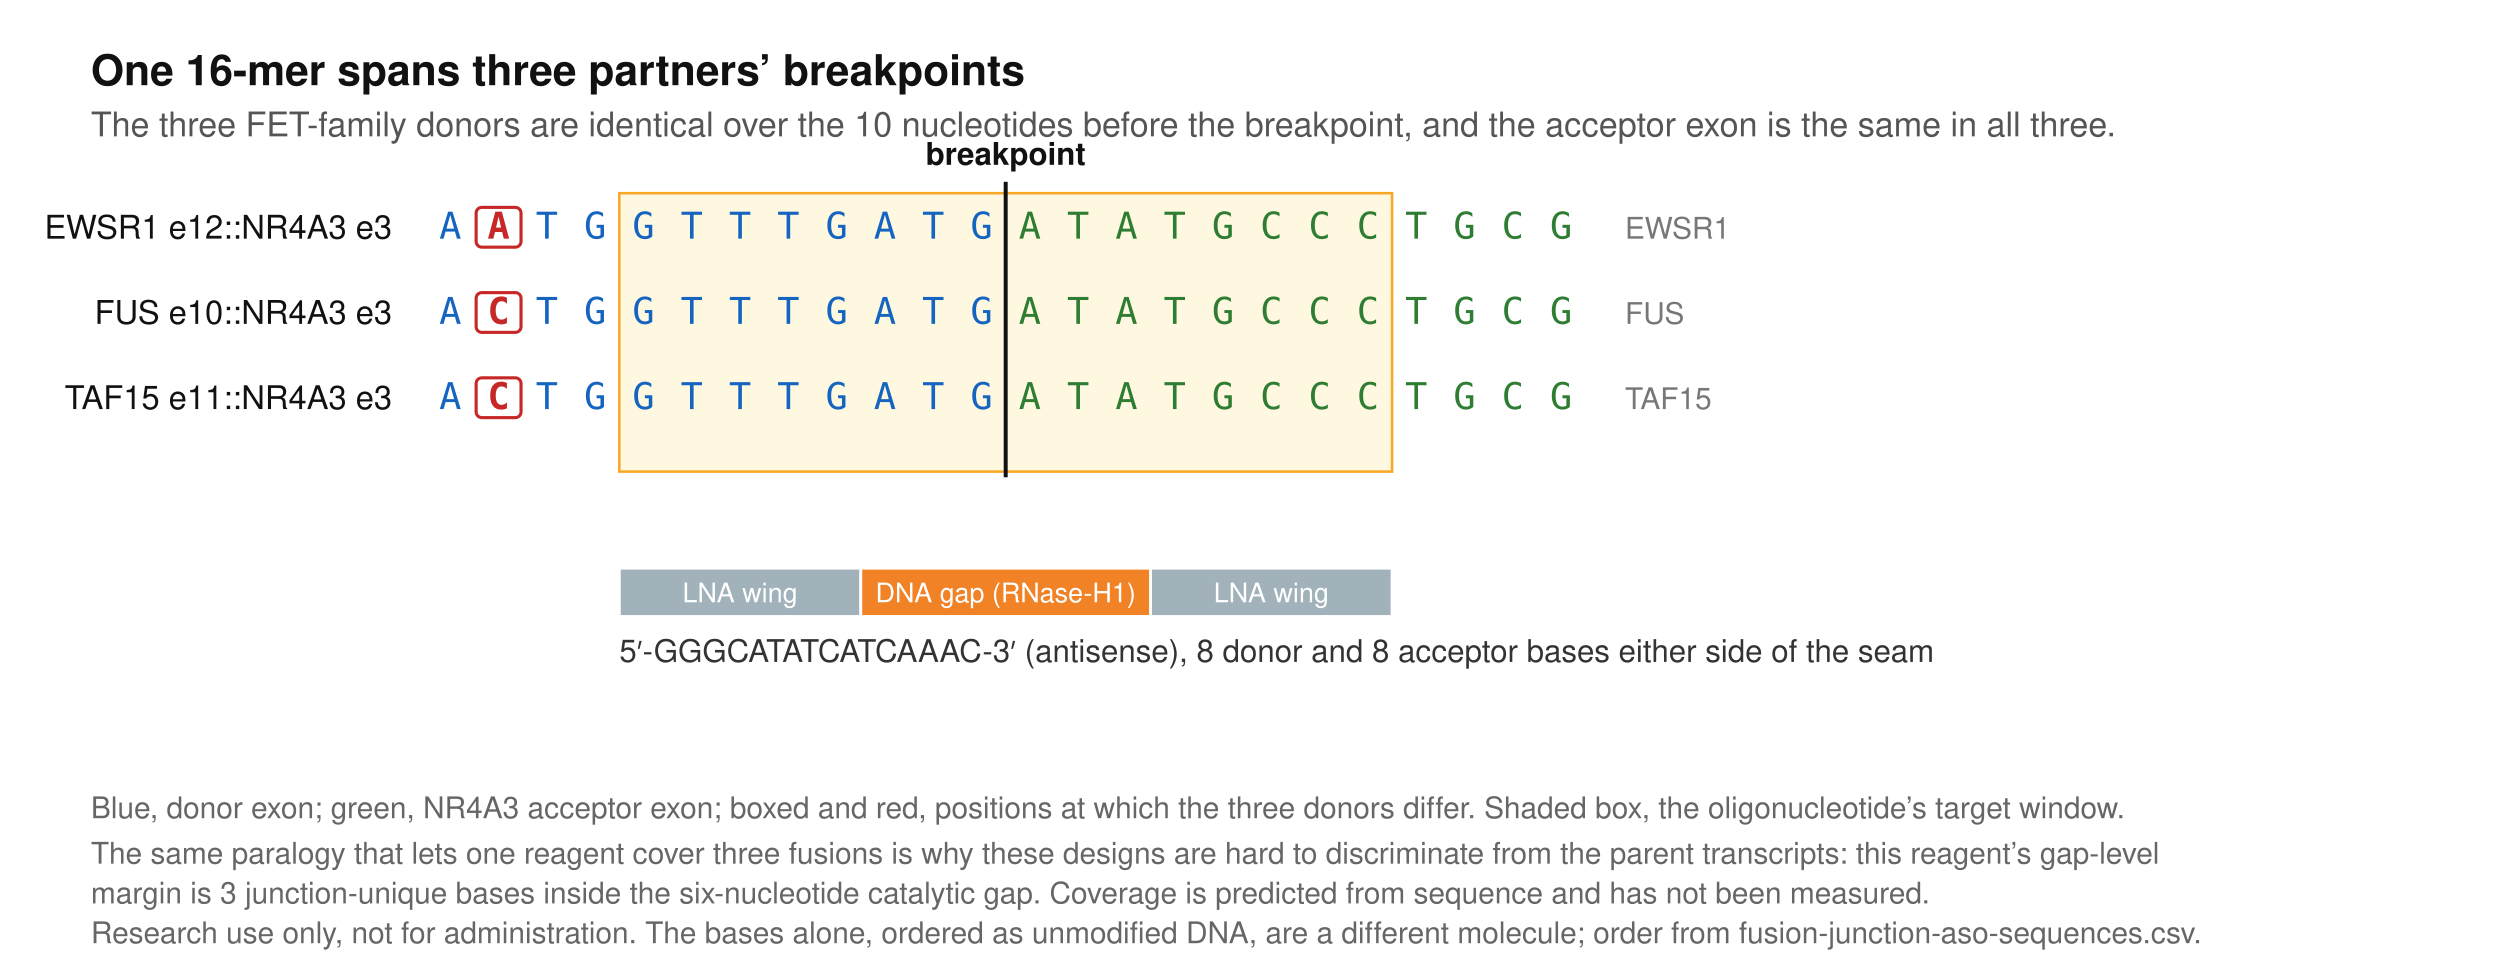
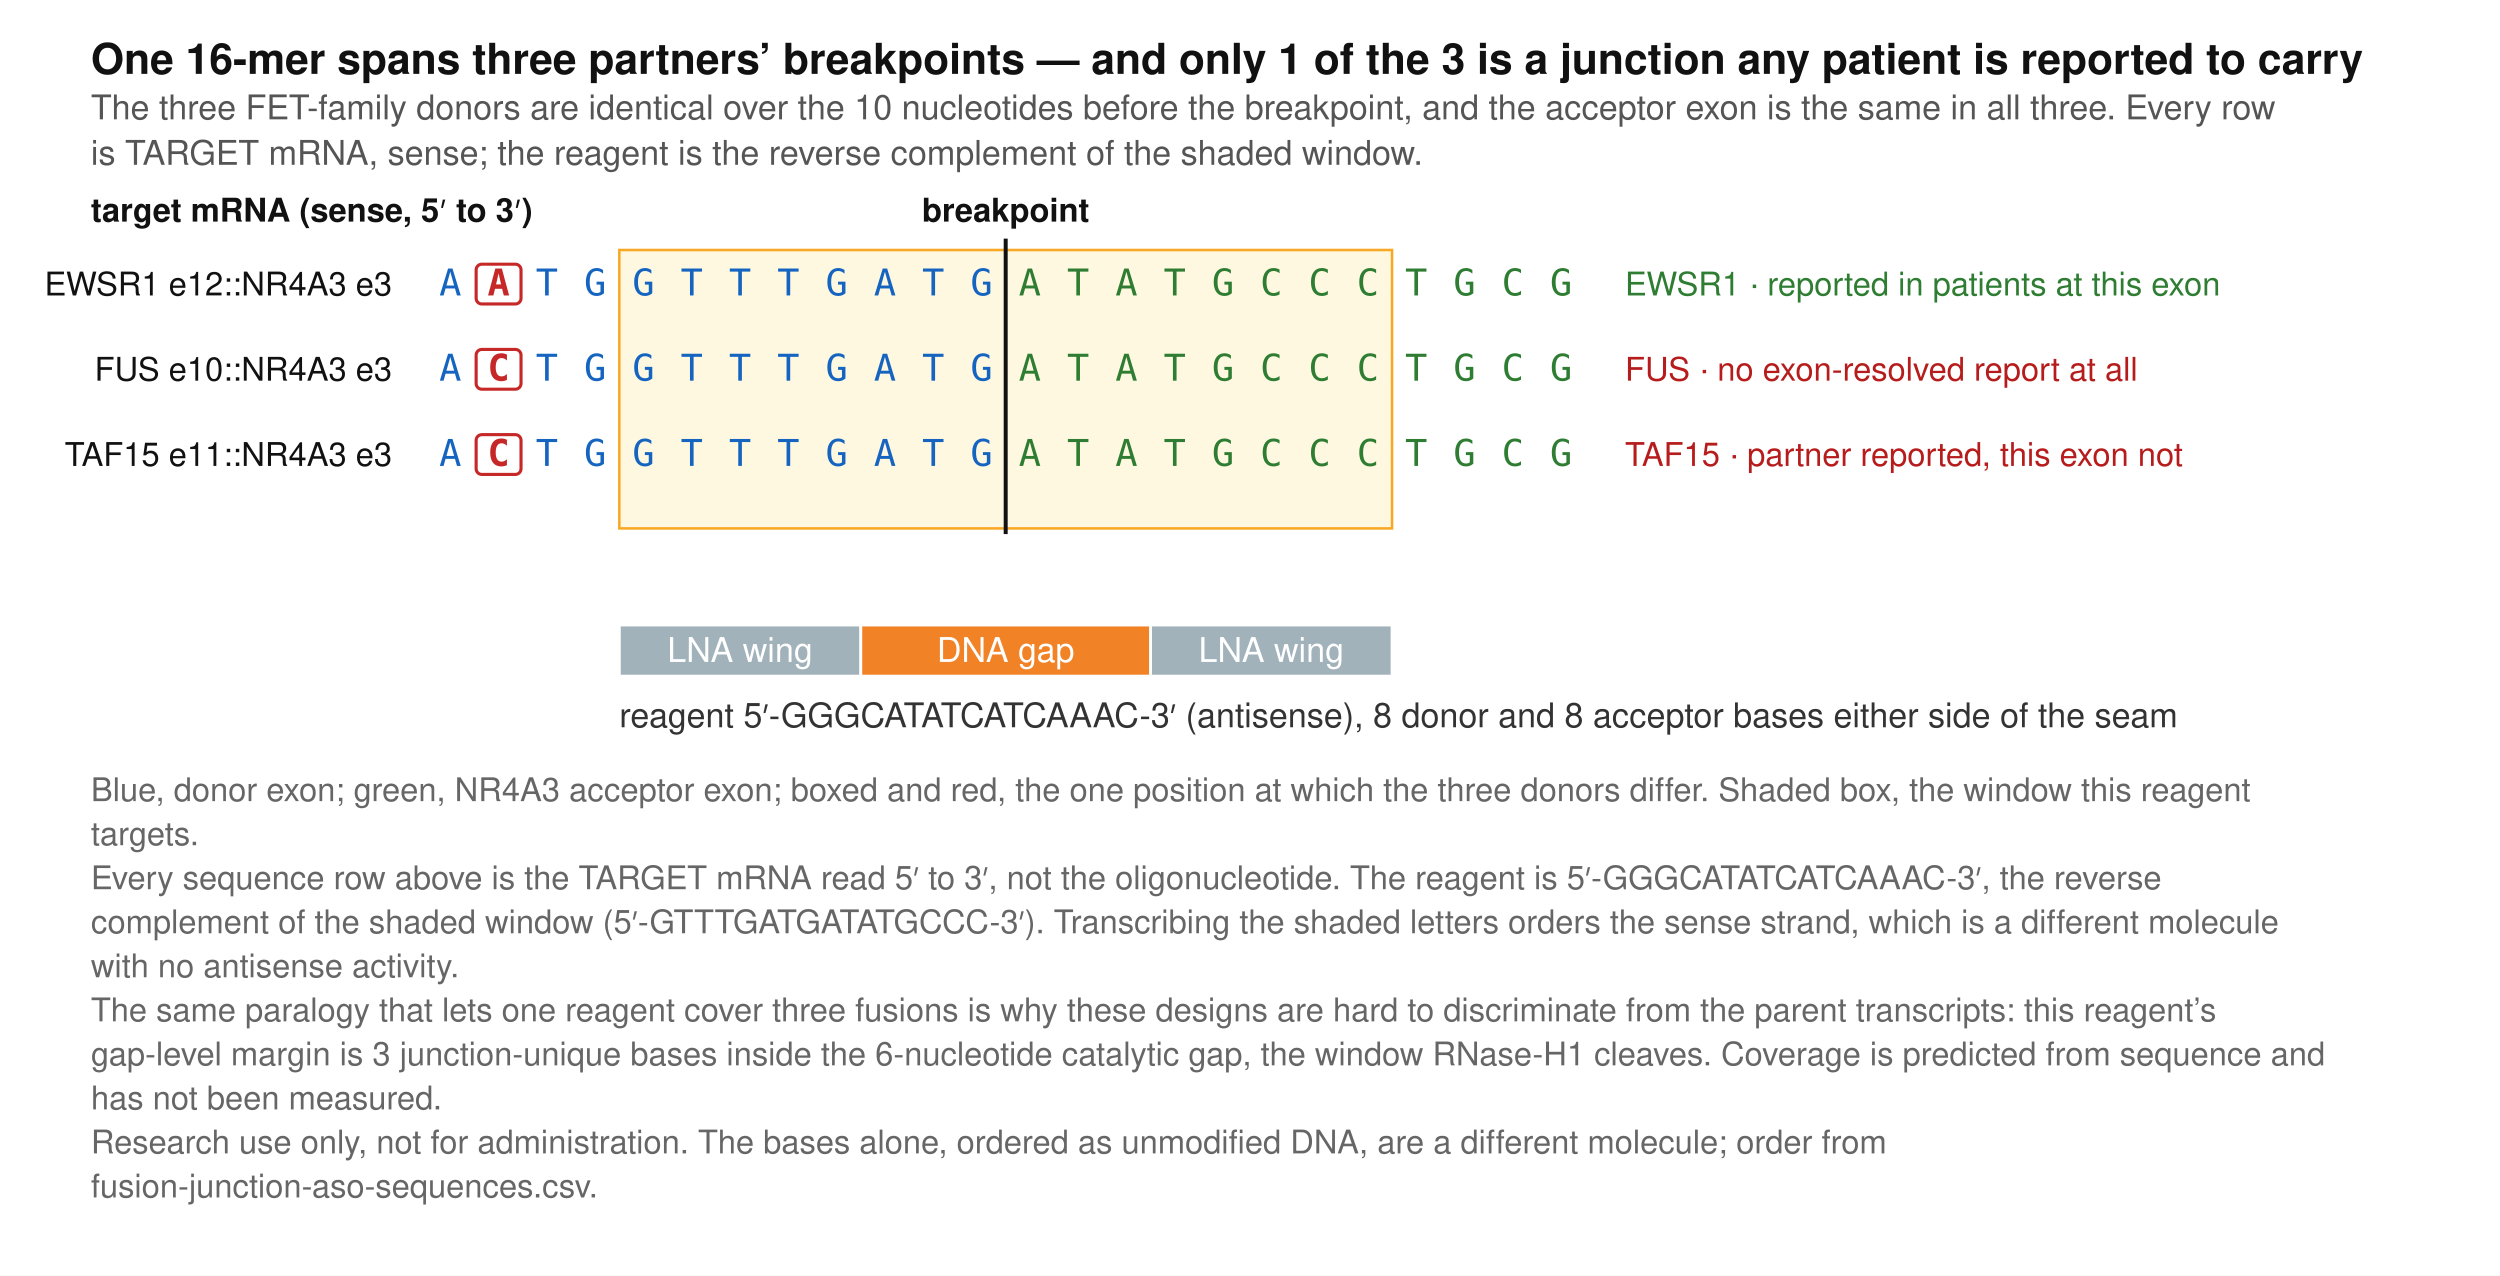
- <svg xmlns="http://www.w3.org/2000/svg" width="880" height="340" viewBox="0 0 880 340" font-family="Helvetica,Arial,sans-serif">
-   <rect width="880" height="340" fill="#ffffff" />
-   <text x="32" y="30" font-size="15" fill="#111" font-weight="600">One 16-mer spans three partners’ breakpoints</text>
-   <text x="32" y="48" font-size="12" fill="#555">The three FET-family donors are identical over the 10 nucleotides before the breakpoint, and the acceptor exon is the same in all three.</text>
-   <rect x="218" y="68" width="272" height="98" fill="#fff8e1" stroke="#f9a825" stroke-width="0.9" />
-   <text x="138" y="84" font-size="11.5" fill="#111" text-anchor="end">EWSR1 e12::NR4A3 e3</text>
-   <text x="158.5" y="84" font-size="13" fill="#1565c0" font-family="monospace" font-weight="400" text-anchor="middle">A</text>
-   <rect x="167.6" y="73" width="15.8" height="14" rx="2" fill="none" stroke="#c62828" stroke-width="1.1" />
-   <text x="175.5" y="84" font-size="13" fill="#c62828" font-family="monospace" font-weight="700" text-anchor="middle">A</text>
-   <text x="192.5" y="84" font-size="13" fill="#1565c0" font-family="monospace" font-weight="400" text-anchor="middle">T</text>
-   <text x="209.5" y="84" font-size="13" fill="#1565c0" font-family="monospace" font-weight="400" text-anchor="middle">G</text>
-   <text x="226.5" y="84" font-size="13" fill="#1565c0" font-family="monospace" font-weight="400" text-anchor="middle">G</text>
-   <text x="243.5" y="84" font-size="13" fill="#1565c0" font-family="monospace" font-weight="400" text-anchor="middle">T</text>
-   <text x="260.5" y="84" font-size="13" fill="#1565c0" font-family="monospace" font-weight="400" text-anchor="middle">T</text>
-   <text x="277.5" y="84" font-size="13" fill="#1565c0" font-family="monospace" font-weight="400" text-anchor="middle">T</text>
-   <text x="294.5" y="84" font-size="13" fill="#1565c0" font-family="monospace" font-weight="400" text-anchor="middle">G</text>
-   <text x="311.5" y="84" font-size="13" fill="#1565c0" font-family="monospace" font-weight="400" text-anchor="middle">A</text>
-   <text x="328.5" y="84" font-size="13" fill="#1565c0" font-family="monospace" font-weight="400" text-anchor="middle">T</text>
-   <text x="345.5" y="84" font-size="13" fill="#1565c0" font-family="monospace" font-weight="400" text-anchor="middle">G</text>
-   <text x="362.5" y="84" font-size="13" fill="#2e7d32" font-family="monospace" font-weight="400" text-anchor="middle">A</text>
-   <text x="379.5" y="84" font-size="13" fill="#2e7d32" font-family="monospace" font-weight="400" text-anchor="middle">T</text>
-   <text x="396.5" y="84" font-size="13" fill="#2e7d32" font-family="monospace" font-weight="400" text-anchor="middle">A</text>
-   <text x="413.5" y="84" font-size="13" fill="#2e7d32" font-family="monospace" font-weight="400" text-anchor="middle">T</text>
-   <text x="430.5" y="84" font-size="13" fill="#2e7d32" font-family="monospace" font-weight="400" text-anchor="middle">G</text>
-   <text x="447.5" y="84" font-size="13" fill="#2e7d32" font-family="monospace" font-weight="400" text-anchor="middle">C</text>
-   <text x="464.5" y="84" font-size="13" fill="#2e7d32" font-family="monospace" font-weight="400" text-anchor="middle">C</text>
-   <text x="481.5" y="84" font-size="13" fill="#2e7d32" font-family="monospace" font-weight="400" text-anchor="middle">C</text>
-   <text x="498.5" y="84" font-size="13" fill="#2e7d32" font-family="monospace" font-weight="400" text-anchor="middle">T</text>
-   <text x="515.5" y="84" font-size="13" fill="#2e7d32" font-family="monospace" font-weight="400" text-anchor="middle">G</text>
-   <text x="532.5" y="84" font-size="13" fill="#2e7d32" font-family="monospace" font-weight="400" text-anchor="middle">C</text>
-   <text x="549.5" y="84" font-size="13" fill="#2e7d32" font-family="monospace" font-weight="400" text-anchor="middle">G</text>
-   <text x="572" y="84" font-size="10.5" fill="#777">EWSR1</text>
-   <text x="138" y="114" font-size="11.5" fill="#111" text-anchor="end">FUS e10::NR4A3 e3</text>
-   <text x="158.5" y="114" font-size="13" fill="#1565c0" font-family="monospace" font-weight="400" text-anchor="middle">A</text>
-   <rect x="167.6" y="103" width="15.8" height="14" rx="2" fill="none" stroke="#c62828" stroke-width="1.1" />
-   <text x="175.5" y="114" font-size="13" fill="#c62828" font-family="monospace" font-weight="700" text-anchor="middle">C</text>
-   <text x="192.5" y="114" font-size="13" fill="#1565c0" font-family="monospace" font-weight="400" text-anchor="middle">T</text>
-   <text x="209.5" y="114" font-size="13" fill="#1565c0" font-family="monospace" font-weight="400" text-anchor="middle">G</text>
-   <text x="226.5" y="114" font-size="13" fill="#1565c0" font-family="monospace" font-weight="400" text-anchor="middle">G</text>
-   <text x="243.5" y="114" font-size="13" fill="#1565c0" font-family="monospace" font-weight="400" text-anchor="middle">T</text>
-   <text x="260.5" y="114" font-size="13" fill="#1565c0" font-family="monospace" font-weight="400" text-anchor="middle">T</text>
-   <text x="277.5" y="114" font-size="13" fill="#1565c0" font-family="monospace" font-weight="400" text-anchor="middle">T</text>
-   <text x="294.5" y="114" font-size="13" fill="#1565c0" font-family="monospace" font-weight="400" text-anchor="middle">G</text>
-   <text x="311.5" y="114" font-size="13" fill="#1565c0" font-family="monospace" font-weight="400" text-anchor="middle">A</text>
-   <text x="328.5" y="114" font-size="13" fill="#1565c0" font-family="monospace" font-weight="400" text-anchor="middle">T</text>
-   <text x="345.5" y="114" font-size="13" fill="#1565c0" font-family="monospace" font-weight="400" text-anchor="middle">G</text>
-   <text x="362.5" y="114" font-size="13" fill="#2e7d32" font-family="monospace" font-weight="400" text-anchor="middle">A</text>
-   <text x="379.5" y="114" font-size="13" fill="#2e7d32" font-family="monospace" font-weight="400" text-anchor="middle">T</text>
-   <text x="396.5" y="114" font-size="13" fill="#2e7d32" font-family="monospace" font-weight="400" text-anchor="middle">A</text>
-   <text x="413.5" y="114" font-size="13" fill="#2e7d32" font-family="monospace" font-weight="400" text-anchor="middle">T</text>
-   <text x="430.5" y="114" font-size="13" fill="#2e7d32" font-family="monospace" font-weight="400" text-anchor="middle">G</text>
-   <text x="447.5" y="114" font-size="13" fill="#2e7d32" font-family="monospace" font-weight="400" text-anchor="middle">C</text>
-   <text x="464.5" y="114" font-size="13" fill="#2e7d32" font-family="monospace" font-weight="400" text-anchor="middle">C</text>
-   <text x="481.5" y="114" font-size="13" fill="#2e7d32" font-family="monospace" font-weight="400" text-anchor="middle">C</text>
-   <text x="498.5" y="114" font-size="13" fill="#2e7d32" font-family="monospace" font-weight="400" text-anchor="middle">T</text>
-   <text x="515.5" y="114" font-size="13" fill="#2e7d32" font-family="monospace" font-weight="400" text-anchor="middle">G</text>
-   <text x="532.5" y="114" font-size="13" fill="#2e7d32" font-family="monospace" font-weight="400" text-anchor="middle">C</text>
-   <text x="549.5" y="114" font-size="13" fill="#2e7d32" font-family="monospace" font-weight="400" text-anchor="middle">G</text>
-   <text x="572" y="114" font-size="10.5" fill="#777">FUS</text>
-   <text x="138" y="144" font-size="11.5" fill="#111" text-anchor="end">TAF15 e11::NR4A3 e3</text>
-   <text x="158.5" y="144" font-size="13" fill="#1565c0" font-family="monospace" font-weight="400" text-anchor="middle">A</text>
-   <rect x="167.6" y="133" width="15.8" height="14" rx="2" fill="none" stroke="#c62828" stroke-width="1.1" />
-   <text x="175.5" y="144" font-size="13" fill="#c62828" font-family="monospace" font-weight="700" text-anchor="middle">C</text>
-   <text x="192.5" y="144" font-size="13" fill="#1565c0" font-family="monospace" font-weight="400" text-anchor="middle">T</text>
-   <text x="209.5" y="144" font-size="13" fill="#1565c0" font-family="monospace" font-weight="400" text-anchor="middle">G</text>
-   <text x="226.5" y="144" font-size="13" fill="#1565c0" font-family="monospace" font-weight="400" text-anchor="middle">G</text>
-   <text x="243.5" y="144" font-size="13" fill="#1565c0" font-family="monospace" font-weight="400" text-anchor="middle">T</text>
-   <text x="260.5" y="144" font-size="13" fill="#1565c0" font-family="monospace" font-weight="400" text-anchor="middle">T</text>
-   <text x="277.5" y="144" font-size="13" fill="#1565c0" font-family="monospace" font-weight="400" text-anchor="middle">T</text>
-   <text x="294.5" y="144" font-size="13" fill="#1565c0" font-family="monospace" font-weight="400" text-anchor="middle">G</text>
-   <text x="311.5" y="144" font-size="13" fill="#1565c0" font-family="monospace" font-weight="400" text-anchor="middle">A</text>
-   <text x="328.5" y="144" font-size="13" fill="#1565c0" font-family="monospace" font-weight="400" text-anchor="middle">T</text>
-   <text x="345.5" y="144" font-size="13" fill="#1565c0" font-family="monospace" font-weight="400" text-anchor="middle">G</text>
-   <text x="362.5" y="144" font-size="13" fill="#2e7d32" font-family="monospace" font-weight="400" text-anchor="middle">A</text>
-   <text x="379.5" y="144" font-size="13" fill="#2e7d32" font-family="monospace" font-weight="400" text-anchor="middle">T</text>
-   <text x="396.5" y="144" font-size="13" fill="#2e7d32" font-family="monospace" font-weight="400" text-anchor="middle">A</text>
-   <text x="413.5" y="144" font-size="13" fill="#2e7d32" font-family="monospace" font-weight="400" text-anchor="middle">T</text>
-   <text x="430.5" y="144" font-size="13" fill="#2e7d32" font-family="monospace" font-weight="400" text-anchor="middle">G</text>
-   <text x="447.5" y="144" font-size="13" fill="#2e7d32" font-family="monospace" font-weight="400" text-anchor="middle">C</text>
-   <text x="464.5" y="144" font-size="13" fill="#2e7d32" font-family="monospace" font-weight="400" text-anchor="middle">C</text>
-   <text x="481.5" y="144" font-size="13" fill="#2e7d32" font-family="monospace" font-weight="400" text-anchor="middle">C</text>
-   <text x="498.5" y="144" font-size="13" fill="#2e7d32" font-family="monospace" font-weight="400" text-anchor="middle">T</text>
-   <text x="515.5" y="144" font-size="13" fill="#2e7d32" font-family="monospace" font-weight="400" text-anchor="middle">G</text>
-   <text x="532.5" y="144" font-size="13" fill="#2e7d32" font-family="monospace" font-weight="400" text-anchor="middle">C</text>
-   <text x="549.5" y="144" font-size="13" fill="#2e7d32" font-family="monospace" font-weight="400" text-anchor="middle">G</text>
-   <text x="572" y="144" font-size="10.5" fill="#777">TAF15</text>
-   <line x1="354" y1="64" x2="354" y2="168" stroke="#111" stroke-width="1.4" />
-   <text x="354" y="58" font-size="11" fill="#111" text-anchor="middle" font-weight="600">breakpoint</text>
-   <rect x="218" y="200" width="85" height="17" fill="#90a4ae" opacity="0.85" stroke="#ffffff" />
-   <text x="260.5" y="212" font-size="9.5" fill="#ffffff" text-anchor="middle">LNA wing</text>
-   <rect x="303" y="200" width="102" height="17" fill="#ef6c00" opacity="0.85" stroke="#ffffff" />
-   <text x="354.0" y="212" font-size="9.5" fill="#ffffff" text-anchor="middle">DNA gap (RNase-H1)</text>
-   <rect x="405" y="200" width="85" height="17" fill="#90a4ae" opacity="0.85" stroke="#ffffff" />
-   <text x="447.5" y="212" font-size="9.5" fill="#ffffff" text-anchor="middle">LNA wing</text>
-   <text x="218" y="233" font-size="11" fill="#333">5′-GGGCATATCATCAAAC-3′ (antisense), 8 donor and 8 acceptor bases either side of the seam</text>
-   <text x="32" y="288" font-size="10.5" fill="#666">Blue, donor exon; green, NR4A3 acceptor exon; boxed and red, positions at which the three donors differ. Shaded box, the oligonucleotide’s target window.</text>
-   <text x="32" y="304" font-size="10.5" fill="#666">The same paralogy that lets one reagent cover three fusions is why these designs are hard to discriminate from the parent transcripts: this reagent’s gap-level</text>
-   <text x="32" y="318" font-size="10.5" fill="#666">margin is 3 junction-unique bases inside the six-nucleotide catalytic gap. Coverage is predicted from sequence and has not been measured.</text>
-   <text x="32" y="332" font-size="10.5" fill="#666">Research use only, not for administration. The bases alone, ordered as unmodified DNA, are a different molecule; order from fusion-junction-aso-sequences.csv.</text>
+ <svg xmlns="http://www.w3.org/2000/svg" width="880" height="449" viewBox="0 0 880 449" font-family="Helvetica,Arial,sans-serif">
+   <rect width="880" height="449" fill="#ffffff" />
+   <text x="32" y="26" font-size="15" fill="#111" font-weight="600">One 16-mer spans three partners’ breakpoints — and only 1 of the 3 is a junction any patient is reported to carry</text>
+   <text x="32" y="42" font-size="12" fill="#555">The three FET-family donors are identical over the 10 nucleotides before the breakpoint, and the acceptor exon is the same in all three. Every row</text>
+   <text x="32" y="58" font-size="12" fill="#555">is TARGET mRNA, sense; the reagent is the reverse complement of the shaded window.</text>
+   <text x="32" y="78" font-size="11.5" fill="#111" font-weight="600">target mRNA (sense, 5′ to 3′)</text>
+   <rect x="218" y="88" width="272" height="98" fill="#fff8e1" stroke="#f9a825" stroke-width="0.9" />
+   <text x="138" y="104" font-size="11.5" fill="#111" text-anchor="end">EWSR1 e12::NR4A3 e3</text>
+   <text x="158.5" y="104" font-size="13" fill="#1565c0" font-family="monospace" font-weight="400" text-anchor="middle">A</text>
+   <rect x="167.6" y="93" width="15.8" height="14" rx="2" fill="none" stroke="#c62828" stroke-width="1.1" />
+   <text x="175.5" y="104" font-size="13" fill="#c62828" font-family="monospace" font-weight="700" text-anchor="middle">A</text>
+   <text x="192.5" y="104" font-size="13" fill="#1565c0" font-family="monospace" font-weight="400" text-anchor="middle">T</text>
+   <text x="209.5" y="104" font-size="13" fill="#1565c0" font-family="monospace" font-weight="400" text-anchor="middle">G</text>
+   <text x="226.5" y="104" font-size="13" fill="#1565c0" font-family="monospace" font-weight="400" text-anchor="middle">G</text>
+   <text x="243.5" y="104" font-size="13" fill="#1565c0" font-family="monospace" font-weight="400" text-anchor="middle">T</text>
+   <text x="260.5" y="104" font-size="13" fill="#1565c0" font-family="monospace" font-weight="400" text-anchor="middle">T</text>
+   <text x="277.5" y="104" font-size="13" fill="#1565c0" font-family="monospace" font-weight="400" text-anchor="middle">T</text>
+   <text x="294.5" y="104" font-size="13" fill="#1565c0" font-family="monospace" font-weight="400" text-anchor="middle">G</text>
+   <text x="311.5" y="104" font-size="13" fill="#1565c0" font-family="monospace" font-weight="400" text-anchor="middle">A</text>
+   <text x="328.5" y="104" font-size="13" fill="#1565c0" font-family="monospace" font-weight="400" text-anchor="middle">T</text>
+   <text x="345.5" y="104" font-size="13" fill="#1565c0" font-family="monospace" font-weight="400" text-anchor="middle">G</text>
+   <text x="362.5" y="104" font-size="13" fill="#2e7d32" font-family="monospace" font-weight="400" text-anchor="middle">A</text>
+   <text x="379.5" y="104" font-size="13" fill="#2e7d32" font-family="monospace" font-weight="400" text-anchor="middle">T</text>
+   <text x="396.5" y="104" font-size="13" fill="#2e7d32" font-family="monospace" font-weight="400" text-anchor="middle">A</text>
+   <text x="413.5" y="104" font-size="13" fill="#2e7d32" font-family="monospace" font-weight="400" text-anchor="middle">T</text>
+   <text x="430.5" y="104" font-size="13" fill="#2e7d32" font-family="monospace" font-weight="400" text-anchor="middle">G</text>
+   <text x="447.5" y="104" font-size="13" fill="#2e7d32" font-family="monospace" font-weight="400" text-anchor="middle">C</text>
+   <text x="464.5" y="104" font-size="13" fill="#2e7d32" font-family="monospace" font-weight="400" text-anchor="middle">C</text>
+   <text x="481.5" y="104" font-size="13" fill="#2e7d32" font-family="monospace" font-weight="400" text-anchor="middle">C</text>
+   <text x="498.5" y="104" font-size="13" fill="#2e7d32" font-family="monospace" font-weight="400" text-anchor="middle">T</text>
+   <text x="515.5" y="104" font-size="13" fill="#2e7d32" font-family="monospace" font-weight="400" text-anchor="middle">G</text>
+   <text x="532.5" y="104" font-size="13" fill="#2e7d32" font-family="monospace" font-weight="400" text-anchor="middle">C</text>
+   <text x="549.5" y="104" font-size="13" fill="#2e7d32" font-family="monospace" font-weight="400" text-anchor="middle">G</text>
+   <text x="572" y="104" font-size="11.5" fill="#2e7d32">EWSR1 · reported in patients at this exon</text>
+   <text x="138" y="134" font-size="11.5" fill="#111" text-anchor="end">FUS e10::NR4A3 e3</text>
+   <text x="158.5" y="134" font-size="13" fill="#1565c0" font-family="monospace" font-weight="400" text-anchor="middle">A</text>
+   <rect x="167.6" y="123" width="15.8" height="14" rx="2" fill="none" stroke="#c62828" stroke-width="1.1" />
+   <text x="175.5" y="134" font-size="13" fill="#c62828" font-family="monospace" font-weight="700" text-anchor="middle">C</text>
+   <text x="192.5" y="134" font-size="13" fill="#1565c0" font-family="monospace" font-weight="400" text-anchor="middle">T</text>
+   <text x="209.5" y="134" font-size="13" fill="#1565c0" font-family="monospace" font-weight="400" text-anchor="middle">G</text>
+   <text x="226.5" y="134" font-size="13" fill="#1565c0" font-family="monospace" font-weight="400" text-anchor="middle">G</text>
+   <text x="243.5" y="134" font-size="13" fill="#1565c0" font-family="monospace" font-weight="400" text-anchor="middle">T</text>
+   <text x="260.5" y="134" font-size="13" fill="#1565c0" font-family="monospace" font-weight="400" text-anchor="middle">T</text>
+   <text x="277.5" y="134" font-size="13" fill="#1565c0" font-family="monospace" font-weight="400" text-anchor="middle">T</text>
+   <text x="294.5" y="134" font-size="13" fill="#1565c0" font-family="monospace" font-weight="400" text-anchor="middle">G</text>
+   <text x="311.5" y="134" font-size="13" fill="#1565c0" font-family="monospace" font-weight="400" text-anchor="middle">A</text>
+   <text x="328.5" y="134" font-size="13" fill="#1565c0" font-family="monospace" font-weight="400" text-anchor="middle">T</text>
+   <text x="345.5" y="134" font-size="13" fill="#1565c0" font-family="monospace" font-weight="400" text-anchor="middle">G</text>
+   <text x="362.5" y="134" font-size="13" fill="#2e7d32" font-family="monospace" font-weight="400" text-anchor="middle">A</text>
+   <text x="379.5" y="134" font-size="13" fill="#2e7d32" font-family="monospace" font-weight="400" text-anchor="middle">T</text>
+   <text x="396.5" y="134" font-size="13" fill="#2e7d32" font-family="monospace" font-weight="400" text-anchor="middle">A</text>
+   <text x="413.5" y="134" font-size="13" fill="#2e7d32" font-family="monospace" font-weight="400" text-anchor="middle">T</text>
+   <text x="430.5" y="134" font-size="13" fill="#2e7d32" font-family="monospace" font-weight="400" text-anchor="middle">G</text>
+   <text x="447.5" y="134" font-size="13" fill="#2e7d32" font-family="monospace" font-weight="400" text-anchor="middle">C</text>
+   <text x="464.5" y="134" font-size="13" fill="#2e7d32" font-family="monospace" font-weight="400" text-anchor="middle">C</text>
+   <text x="481.5" y="134" font-size="13" fill="#2e7d32" font-family="monospace" font-weight="400" text-anchor="middle">C</text>
+   <text x="498.5" y="134" font-size="13" fill="#2e7d32" font-family="monospace" font-weight="400" text-anchor="middle">T</text>
+   <text x="515.5" y="134" font-size="13" fill="#2e7d32" font-family="monospace" font-weight="400" text-anchor="middle">G</text>
+   <text x="532.5" y="134" font-size="13" fill="#2e7d32" font-family="monospace" font-weight="400" text-anchor="middle">C</text>
+   <text x="549.5" y="134" font-size="13" fill="#2e7d32" font-family="monospace" font-weight="400" text-anchor="middle">G</text>
+   <text x="572" y="134" font-size="11.5" fill="#b71c1c">FUS · no exon-resolved report at all</text>
+   <text x="138" y="164" font-size="11.5" fill="#111" text-anchor="end">TAF15 e11::NR4A3 e3</text>
+   <text x="158.5" y="164" font-size="13" fill="#1565c0" font-family="monospace" font-weight="400" text-anchor="middle">A</text>
+   <rect x="167.6" y="153" width="15.8" height="14" rx="2" fill="none" stroke="#c62828" stroke-width="1.1" />
+   <text x="175.5" y="164" font-size="13" fill="#c62828" font-family="monospace" font-weight="700" text-anchor="middle">C</text>
+   <text x="192.5" y="164" font-size="13" fill="#1565c0" font-family="monospace" font-weight="400" text-anchor="middle">T</text>
+   <text x="209.5" y="164" font-size="13" fill="#1565c0" font-family="monospace" font-weight="400" text-anchor="middle">G</text>
+   <text x="226.5" y="164" font-size="13" fill="#1565c0" font-family="monospace" font-weight="400" text-anchor="middle">G</text>
+   <text x="243.5" y="164" font-size="13" fill="#1565c0" font-family="monospace" font-weight="400" text-anchor="middle">T</text>
+   <text x="260.5" y="164" font-size="13" fill="#1565c0" font-family="monospace" font-weight="400" text-anchor="middle">T</text>
+   <text x="277.5" y="164" font-size="13" fill="#1565c0" font-family="monospace" font-weight="400" text-anchor="middle">T</text>
+   <text x="294.5" y="164" font-size="13" fill="#1565c0" font-family="monospace" font-weight="400" text-anchor="middle">G</text>
+   <text x="311.5" y="164" font-size="13" fill="#1565c0" font-family="monospace" font-weight="400" text-anchor="middle">A</text>
+   <text x="328.5" y="164" font-size="13" fill="#1565c0" font-family="monospace" font-weight="400" text-anchor="middle">T</text>
+   <text x="345.5" y="164" font-size="13" fill="#1565c0" font-family="monospace" font-weight="400" text-anchor="middle">G</text>
+   <text x="362.5" y="164" font-size="13" fill="#2e7d32" font-family="monospace" font-weight="400" text-anchor="middle">A</text>
+   <text x="379.5" y="164" font-size="13" fill="#2e7d32" font-family="monospace" font-weight="400" text-anchor="middle">T</text>
+   <text x="396.5" y="164" font-size="13" fill="#2e7d32" font-family="monospace" font-weight="400" text-anchor="middle">A</text>
+   <text x="413.5" y="164" font-size="13" fill="#2e7d32" font-family="monospace" font-weight="400" text-anchor="middle">T</text>
+   <text x="430.5" y="164" font-size="13" fill="#2e7d32" font-family="monospace" font-weight="400" text-anchor="middle">G</text>
+   <text x="447.5" y="164" font-size="13" fill="#2e7d32" font-family="monospace" font-weight="400" text-anchor="middle">C</text>
+   <text x="464.5" y="164" font-size="13" fill="#2e7d32" font-family="monospace" font-weight="400" text-anchor="middle">C</text>
+   <text x="481.5" y="164" font-size="13" fill="#2e7d32" font-family="monospace" font-weight="400" text-anchor="middle">C</text>
+   <text x="498.5" y="164" font-size="13" fill="#2e7d32" font-family="monospace" font-weight="400" text-anchor="middle">T</text>
+   <text x="515.5" y="164" font-size="13" fill="#2e7d32" font-family="monospace" font-weight="400" text-anchor="middle">G</text>
+   <text x="532.5" y="164" font-size="13" fill="#2e7d32" font-family="monospace" font-weight="400" text-anchor="middle">C</text>
+   <text x="549.5" y="164" font-size="13" fill="#2e7d32" font-family="monospace" font-weight="400" text-anchor="middle">G</text>
+   <text x="572" y="164" font-size="11.5" fill="#b71c1c">TAF15 · partner reported, this exon not</text>
+   <line x1="354" y1="84" x2="354" y2="188" stroke="#111" stroke-width="1.4" />
+   <text x="354" y="78" font-size="11.5" fill="#111" text-anchor="middle" font-weight="600">breakpoint</text>
+   <rect x="218" y="220" width="85" height="18" fill="#90a4ae" opacity="0.85" stroke="#ffffff" />
+   <text x="260.5" y="233" font-size="12" fill="#ffffff" text-anchor="middle">LNA wing</text>
+   <rect x="303" y="220" width="102" height="18" fill="#ef6c00" opacity="0.85" stroke="#ffffff" />
+   <text x="354.0" y="233" font-size="12" fill="#ffffff" text-anchor="middle">DNA gap</text>
+   <rect x="405" y="220" width="85" height="18" fill="#90a4ae" opacity="0.85" stroke="#ffffff" />
+   <text x="447.5" y="233" font-size="12" fill="#ffffff" text-anchor="middle">LNA wing</text>
+   <text x="218" y="256" font-size="12" fill="#333">reagent 5′-GGGCATATCATCAAAC-3′ (antisense), 8 donor and 8 acceptor bases either side of the seam</text>
+   <text x="32" y="282.0" font-size="11.5" fill="#666">Blue, donor exon; green, NR4A3 acceptor exon; boxed and red, the one position at which the three donors differ. Shaded box, the window this reagent</text>
+   <text x="32" y="297.5" font-size="11.5" fill="#666">targets.</text>
+   <text x="32" y="313.0" font-size="11.5" fill="#666">Every sequence row above is the TARGET mRNA read 5′ to 3′, not the oligonucleotide. The reagent is 5′-GGGCATATCATCAAAC-3′, the reverse</text>
+   <text x="32" y="328.5" font-size="11.5" fill="#666">complement of the shaded window (5′-GTTTGATGATATGCCC-3′). Transcribing the shaded letters orders the sense strand, which is a different molecule</text>
+   <text x="32" y="344.0" font-size="11.5" fill="#666">with no antisense activity.</text>
+   <text x="32" y="359.5" font-size="11.5" fill="#666">The same paralogy that lets one reagent cover three fusions is why these designs are hard to discriminate from the parent transcripts: this reagent’s</text>
+   <text x="32" y="375.0" font-size="11.5" fill="#666">gap-level margin is 3 junction-unique bases inside the 6-nucleotide catalytic gap, the window RNase-H1 cleaves. Coverage is predicted from sequence and</text>
+   <text x="32" y="390.5" font-size="11.5" fill="#666">has not been measured.</text>
+   <text x="32" y="406.0" font-size="11.5" fill="#666">Research use only, not for administration. The bases alone, ordered as unmodified DNA, are a different molecule; order from</text>
+   <text x="32" y="421.5" font-size="11.5" fill="#666">fusion-junction-aso-sequences.csv.</text>
</svg>
